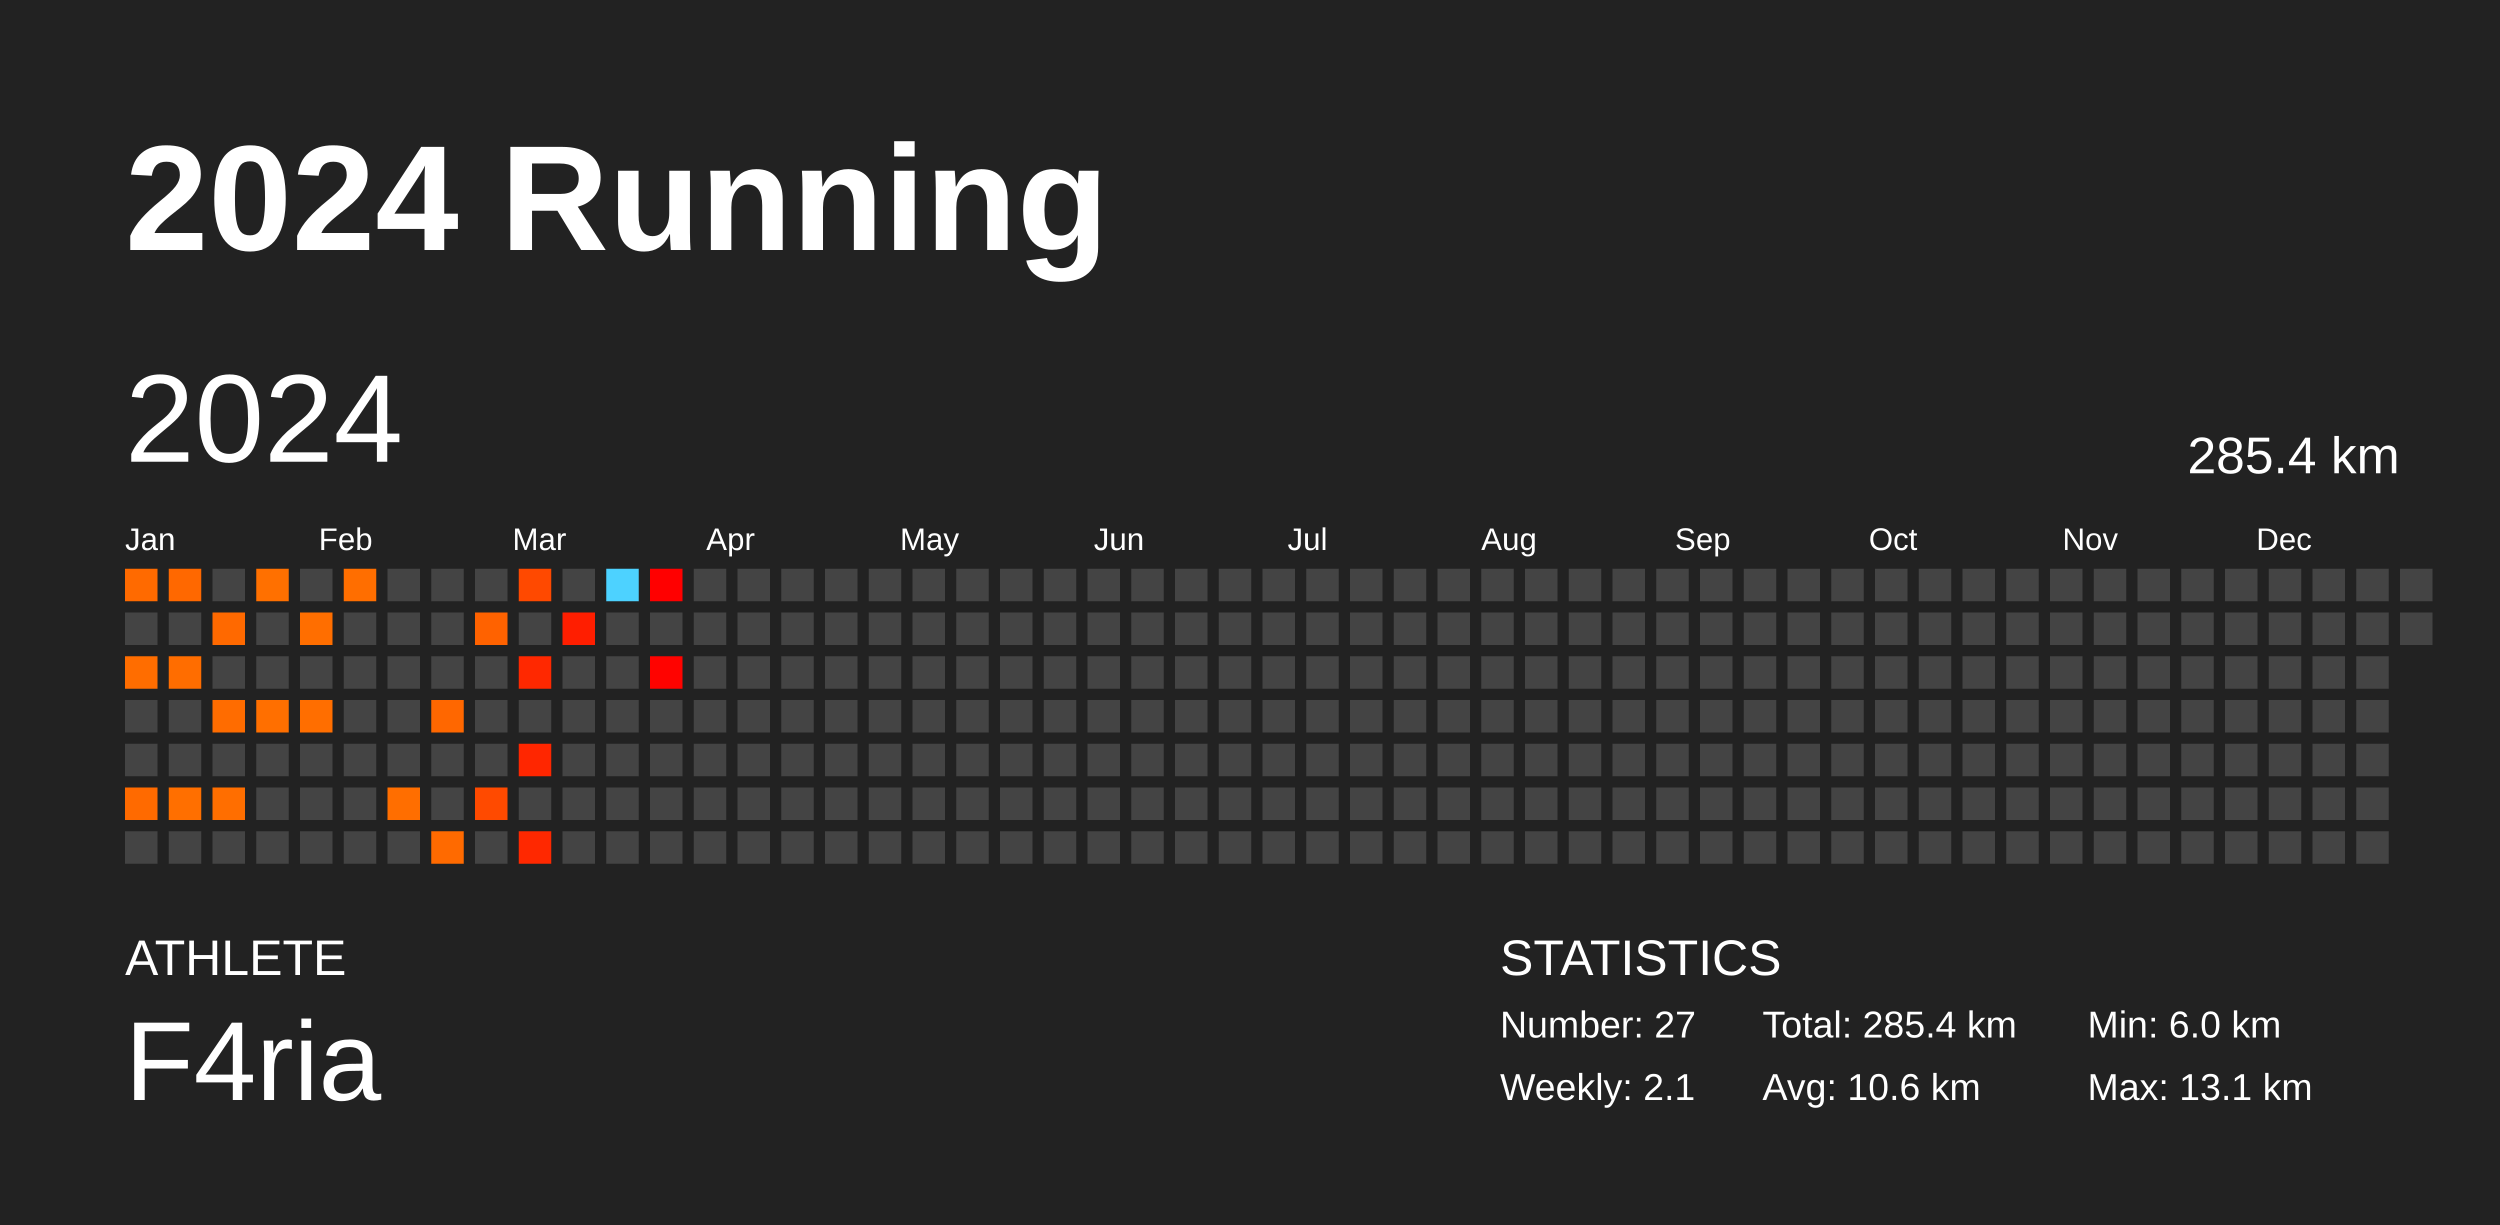
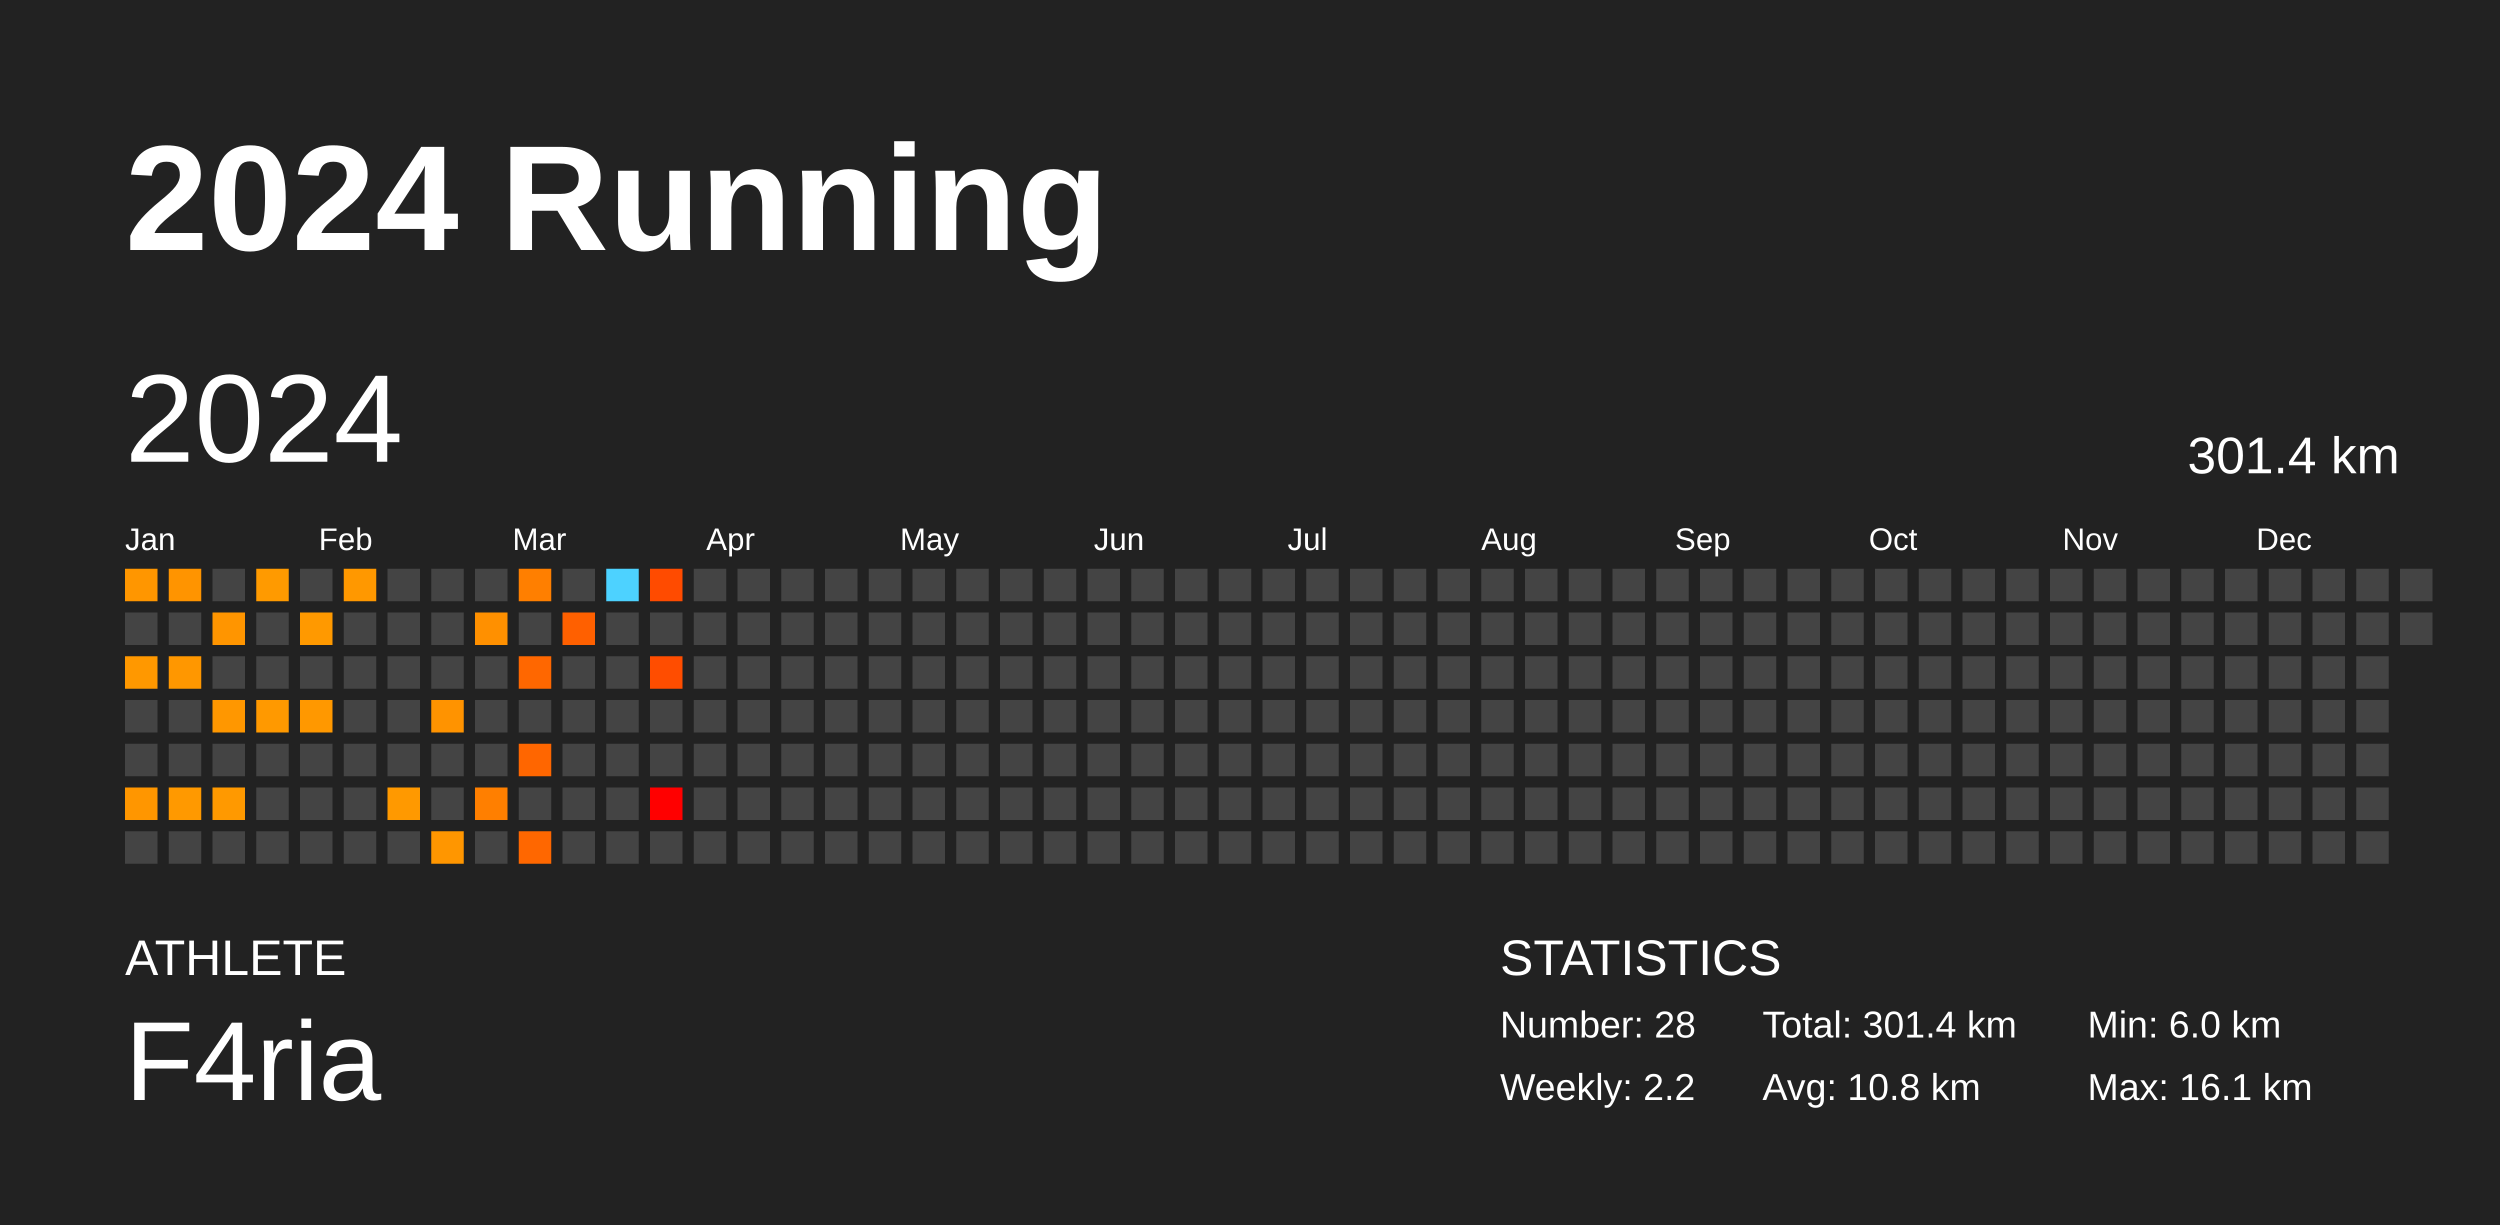
<svg xmlns="http://www.w3.org/2000/svg" baseProfile="full" height="98mm" version="1.1" viewBox="0,0,200,98" width="200mm">
  <defs />
  <rect fill="#222222" height="98" width="200" x="0" y="0" />
  <text fill="#FFFFFF" style="font-size:12px; font-family:Arial; font-weight:bold;" x="10" y="20">2024 Running</text>
  <text fill="#FFFFFF" style="font-size:4px; font-family:Arial" x="10" y="78">ATHLETE</text>
  <text fill="#FFFFFF" style="font-size:9px; font-family:Arial" x="10" y="88">F4ria</text>
  <text fill="#FFFFFF" style="font-size:4px; font-family:Arial" x="120" y="78">STATISTICS</text>
-   <text fill="#FFFFFF" style="font-size:3px; font-family:Arial" x="120" y="83">Number: 27</text>
-   <text fill="#FFFFFF" style="font-size:3px; font-family:Arial" x="120" y="88">Weekly: 2.1</text>
-   <text fill="#FFFFFF" style="font-size:3px; font-family:Arial" x="141" y="83">Total: 285.4 km</text>
-   <text fill="#FFFFFF" style="font-size:3px; font-family:Arial" x="141" y="88">Avg: 10.6 km</text>
+   <text fill="#FFFFFF" style="font-size:3px; font-family:Arial" x="120" y="83">Number: 28</text>
+   <text fill="#FFFFFF" style="font-size:3px; font-family:Arial" x="120" y="88">Weekly: 2.2</text>
+   <text fill="#FFFFFF" style="font-size:3px; font-family:Arial" x="141" y="83">Total: 301.4 km</text>
+   <text fill="#FFFFFF" style="font-size:3px; font-family:Arial" x="141" y="88">Avg: 10.8 km</text>
  <text fill="#FFFFFF" style="font-size:3px; font-family:Arial" x="167" y="83">Min: 6.0 km</text>
-   <text fill="#FFFFFF" style="font-size:3px; font-family:Arial" x="167" y="88">Max: 13.1 km</text>
+   <text fill="#FFFFFF" style="font-size:3px; font-family:Arial" x="167" y="88">Max: 16.1 km</text>
  <text dominant-baseline="hanging" fill="#FFFFFF" style="font-size:10.0px; font-family:Arial;" x="10" y="30">2024</text>
-   <text dominant-baseline="hanging" fill="#FFFFFF" style="font-size:4.125px; font-family:Arial;" x="175" y="35">285.4 km</text>
+   <text dominant-baseline="hanging" fill="#FFFFFF" style="font-size:4.125px; font-family:Arial;" x="175" y="35">301.4 km</text>
  <text fill="#FFFFFF" style="font-size:2.5px; font-family:Arial" x="10.0" y="44">Jan</text>
  <text fill="#FFFFFF" style="font-size:2.5px; font-family:Arial" x="25.5" y="44">Feb</text>
  <text fill="#FFFFFF" style="font-size:2.5px; font-family:Arial" x="41.0" y="44">Mar</text>
  <text fill="#FFFFFF" style="font-size:2.5px; font-family:Arial" x="56.5" y="44">Apr</text>
  <text fill="#FFFFFF" style="font-size:2.5px; font-family:Arial" x="72.0" y="44">May</text>
  <text fill="#FFFFFF" style="font-size:2.5px; font-family:Arial" x="87.5" y="44">Jun</text>
  <text fill="#FFFFFF" style="font-size:2.5px; font-family:Arial" x="103.0" y="44">Jul</text>
  <text fill="#FFFFFF" style="font-size:2.5px; font-family:Arial" x="118.5" y="44">Aug</text>
  <text fill="#FFFFFF" style="font-size:2.5px; font-family:Arial" x="134.0" y="44">Sep</text>
  <text fill="#FFFFFF" style="font-size:2.5px; font-family:Arial" x="149.5" y="44">Oct</text>
  <text fill="#FFFFFF" style="font-size:2.5px; font-family:Arial" x="165.0" y="44">Nov</text>
  <text fill="#FFFFFF" style="font-size:2.5px; font-family:Arial" x="180.5" y="44">Dec</text>
-   <rect fill="#ff6a00" height="2.6" width="2.6" x="10.0" y="45.5" />
+   <rect fill="#ff9600" height="2.6" width="2.6" x="10.0" y="45.5" />
  <rect fill="#444444" height="2.6" width="2.6" x="10.0" y="49.0" />
-   <rect fill="#ff6d00" height="2.6" width="2.6" x="10.0" y="52.5" />
+   <rect fill="#ff9800" height="2.6" width="2.6" x="10.0" y="52.5" />
  <rect fill="#444444" height="2.6" width="2.6" x="10.0" y="56.0" />
  <rect fill="#444444" height="2.6" width="2.6" x="10.0" y="59.5" />
-   <rect fill="#ff6a00" height="2.6" width="2.6" x="10.0" y="63.0" />
+   <rect fill="#ff9600" height="2.6" width="2.6" x="10.0" y="63.0" />
  <rect fill="#444444" height="2.6" width="2.6" x="10.0" y="66.5" />
-   <rect fill="#ff6800" height="2.6" width="2.6" x="13.5" y="45.5" />
+   <rect fill="#ff9400" height="2.6" width="2.6" x="13.5" y="45.5" />
  <rect fill="#444444" height="2.6" width="2.6" x="13.5" y="49.0" />
-   <rect fill="#ff6d00" height="2.6" width="2.6" x="13.5" y="52.5" />
+   <rect fill="#ff9700" height="2.6" width="2.6" x="13.5" y="52.5" />
  <rect fill="#444444" height="2.6" width="2.6" x="13.5" y="56.0" />
  <rect fill="#444444" height="2.6" width="2.6" x="13.5" y="59.5" />
-   <rect fill="#ff6f00" height="2.6" width="2.6" x="13.5" y="63.0" />
+   <rect fill="#ff9900" height="2.6" width="2.6" x="13.5" y="63.0" />
  <rect fill="#444444" height="2.6" width="2.6" x="13.5" y="66.5" />
  <rect fill="#444444" height="2.6" width="2.6" x="17.0" y="45.5" />
-   <rect fill="#ff6900" height="2.6" width="2.6" x="17.0" y="49.0" />
+   <rect fill="#ff9500" height="2.6" width="2.6" x="17.0" y="49.0" />
  <rect fill="#444444" height="2.6" width="2.6" x="17.0" y="52.5" />
-   <rect fill="#ff6c00" height="2.6" width="2.6" x="17.0" y="56.0" />
+   <rect fill="#ff9700" height="2.6" width="2.6" x="17.0" y="56.0" />
  <rect fill="#444444" height="2.6" width="2.6" x="17.0" y="59.5" />
-   <rect fill="#ff6e00" height="2.6" width="2.6" x="17.0" y="63.0" />
+   <rect fill="#ff9900" height="2.6" width="2.6" x="17.0" y="63.0" />
  <rect fill="#444444" height="2.6" width="2.6" x="17.0" y="66.5" />
-   <rect fill="#ff7000" height="2.6" width="2.6" x="20.5" y="45.5" />
+   <rect fill="#ff9a00" height="2.6" width="2.6" x="20.5" y="45.5" />
  <rect fill="#444444" height="2.6" width="2.6" x="20.5" y="49.0" />
  <rect fill="#444444" height="2.6" width="2.6" x="20.5" y="52.5" />
-   <rect fill="#ff6f00" height="2.6" width="2.6" x="20.5" y="56.0" />
+   <rect fill="#ff9900" height="2.6" width="2.6" x="20.5" y="56.0" />
  <rect fill="#444444" height="2.6" width="2.6" x="20.5" y="59.5" />
  <rect fill="#444444" height="2.6" width="2.6" x="20.5" y="63.0" />
  <rect fill="#444444" height="2.6" width="2.6" x="20.5" y="66.5" />
  <rect fill="#444444" height="2.6" width="2.6" x="24.0" y="45.5" />
-   <rect fill="#ff6e00" height="2.6" width="2.6" x="24.0" y="49.0" />
+   <rect fill="#ff9900" height="2.6" width="2.6" x="24.0" y="49.0" />
  <rect fill="#444444" height="2.6" width="2.6" x="24.0" y="52.5" />
-   <rect fill="#ff6e00" height="2.6" width="2.6" x="24.0" y="56.0" />
+   <rect fill="#ff9800" height="2.6" width="2.6" x="24.0" y="56.0" />
  <rect fill="#444444" height="2.6" width="2.6" x="24.0" y="59.5" />
  <rect fill="#444444" height="2.6" width="2.6" x="24.0" y="63.0" />
  <rect fill="#444444" height="2.6" width="2.6" x="24.0" y="66.5" />
-   <rect fill="#ff6e00" height="2.6" width="2.6" x="27.5" y="45.5" />
+   <rect fill="#ff9800" height="2.6" width="2.6" x="27.5" y="45.5" />
  <rect fill="#444444" height="2.6" width="2.6" x="27.5" y="49.0" />
  <rect fill="#444444" height="2.6" width="2.6" x="27.5" y="52.5" />
  <rect fill="#444444" height="2.6" width="2.6" x="27.5" y="56.0" />
  <rect fill="#444444" height="2.6" width="2.6" x="27.5" y="59.5" />
  <rect fill="#444444" height="2.6" width="2.6" x="27.5" y="63.0" />
  <rect fill="#444444" height="2.6" width="2.6" x="27.5" y="66.5" />
  <rect fill="#444444" height="2.6" width="2.6" x="31.0" y="45.5" />
  <rect fill="#444444" height="2.6" width="2.6" x="31.0" y="49.0" />
  <rect fill="#444444" height="2.6" width="2.6" x="31.0" y="52.5" />
  <rect fill="#444444" height="2.6" width="2.6" x="31.0" y="56.0" />
  <rect fill="#444444" height="2.6" width="2.6" x="31.0" y="59.5" />
-   <rect fill="#ff6e00" height="2.6" width="2.6" x="31.0" y="63.0" />
+   <rect fill="#ff9900" height="2.6" width="2.6" x="31.0" y="63.0" />
  <rect fill="#444444" height="2.6" width="2.6" x="31.0" y="66.5" />
  <rect fill="#444444" height="2.6" width="2.6" x="34.5" y="45.5" />
  <rect fill="#444444" height="2.6" width="2.6" x="34.5" y="49.0" />
  <rect fill="#444444" height="2.6" width="2.6" x="34.5" y="52.5" />
-   <rect fill="#ff6700" height="2.6" width="2.6" x="34.5" y="56.0" />
+   <rect fill="#ff9300" height="2.6" width="2.6" x="34.5" y="56.0" />
  <rect fill="#444444" height="2.6" width="2.6" x="34.5" y="59.5" />
  <rect fill="#444444" height="2.6" width="2.6" x="34.5" y="63.0" />
-   <rect fill="#ff6a00" height="2.6" width="2.6" x="34.5" y="66.5" />
+   <rect fill="#ff9600" height="2.6" width="2.6" x="34.5" y="66.5" />
  <rect fill="#444444" height="2.6" width="2.6" x="38.0" y="45.5" />
-   <rect fill="#ff6200" height="2.6" width="2.6" x="38.0" y="49.0" />
+   <rect fill="#ff9000" height="2.6" width="2.6" x="38.0" y="49.0" />
  <rect fill="#444444" height="2.6" width="2.6" x="38.0" y="52.5" />
  <rect fill="#444444" height="2.6" width="2.6" x="38.0" y="56.0" />
  <rect fill="#444444" height="2.6" width="2.6" x="38.0" y="59.5" />
-   <rect fill="#ff4a00" height="2.6" width="2.6" x="38.0" y="63.0" />
+   <rect fill="#ff7f00" height="2.6" width="2.6" x="38.0" y="63.0" />
  <rect fill="#444444" height="2.6" width="2.6" x="38.0" y="66.5" />
-   <rect fill="#ff4900" height="2.6" width="2.6" x="41.5" y="45.5" />
+   <rect fill="#ff7f00" height="2.6" width="2.6" x="41.5" y="45.5" />
  <rect fill="#444444" height="2.6" width="2.6" x="41.5" y="49.0" />
-   <rect fill="#ff2800" height="2.6" width="2.6" x="41.5" y="52.5" />
+   <rect fill="#ff6700" height="2.6" width="2.6" x="41.5" y="52.5" />
  <rect fill="#444444" height="2.6" width="2.6" x="41.5" y="56.0" />
-   <rect fill="#ff2600" height="2.6" width="2.6" x="41.5" y="59.5" />
+   <rect fill="#ff6600" height="2.6" width="2.6" x="41.5" y="59.5" />
  <rect fill="#444444" height="2.6" width="2.6" x="41.5" y="63.0" />
-   <rect fill="#ff2800" height="2.6" width="2.6" x="41.5" y="66.5" />
+   <rect fill="#ff6700" height="2.6" width="2.6" x="41.5" y="66.5" />
  <rect fill="#444444" height="2.6" width="2.6" x="45.0" y="45.5" />
-   <rect fill="#ff1e00" height="2.6" width="2.6" x="45.0" y="49.0" />
+   <rect fill="#ff6000" height="2.6" width="2.6" x="45.0" y="49.0" />
  <rect fill="#444444" height="2.6" width="2.6" x="45.0" y="52.5" />
  <rect fill="#444444" height="2.6" width="2.6" x="45.0" y="56.0" />
  <rect fill="#444444" height="2.6" width="2.6" x="45.0" y="59.5" />
  <rect fill="#444444" height="2.6" width="2.6" x="45.0" y="63.0" />
  <rect fill="#444444" height="2.6" width="2.6" x="45.0" y="66.5" />
  <rect fill="#4dd2ff" height="2.6" width="2.6" x="48.5" y="45.5" />
  <rect fill="#444444" height="2.6" width="2.6" x="48.5" y="49.0" />
  <rect fill="#444444" height="2.6" width="2.6" x="48.5" y="52.5" />
  <rect fill="#444444" height="2.6" width="2.6" x="48.5" y="56.0" />
  <rect fill="#444444" height="2.6" width="2.6" x="48.5" y="59.5" />
  <rect fill="#444444" height="2.6" width="2.6" x="48.5" y="63.0" />
  <rect fill="#444444" height="2.6" width="2.6" x="48.5" y="66.5" />
-   <rect fill="#ff0000" height="2.6" width="2.6" x="52.0" y="45.5" />
+   <rect fill="#ff4b00" height="2.6" width="2.6" x="52.0" y="45.5" />
  <rect fill="#444444" height="2.6" width="2.6" x="52.0" y="49.0" />
-   <rect fill="#ff0300" height="2.6" width="2.6" x="52.0" y="52.5" />
+   <rect fill="#ff4d00" height="2.6" width="2.6" x="52.0" y="52.5" />
  <rect fill="#444444" height="2.6" width="2.6" x="52.0" y="56.0" />
  <rect fill="#444444" height="2.6" width="2.6" x="52.0" y="59.5" />
-   <rect fill="#444444" height="2.6" width="2.6" x="52.0" y="63.0" />
+   <rect fill="#ff0000" height="2.6" width="2.6" x="52.0" y="63.0" />
  <rect fill="#444444" height="2.6" width="2.6" x="52.0" y="66.5" />
  <rect fill="#444444" height="2.6" width="2.6" x="55.5" y="45.5" />
  <rect fill="#444444" height="2.6" width="2.6" x="55.5" y="49.0" />
  <rect fill="#444444" height="2.6" width="2.6" x="55.5" y="52.5" />
  <rect fill="#444444" height="2.6" width="2.6" x="55.5" y="56.0" />
  <rect fill="#444444" height="2.6" width="2.6" x="55.5" y="59.5" />
  <rect fill="#444444" height="2.6" width="2.6" x="55.5" y="63.0" />
  <rect fill="#444444" height="2.6" width="2.6" x="55.5" y="66.5" />
  <rect fill="#444444" height="2.6" width="2.6" x="59.0" y="45.5" />
  <rect fill="#444444" height="2.6" width="2.6" x="59.0" y="49.0" />
  <rect fill="#444444" height="2.6" width="2.6" x="59.0" y="52.5" />
  <rect fill="#444444" height="2.6" width="2.6" x="59.0" y="56.0" />
  <rect fill="#444444" height="2.6" width="2.6" x="59.0" y="59.5" />
  <rect fill="#444444" height="2.6" width="2.6" x="59.0" y="63.0" />
  <rect fill="#444444" height="2.6" width="2.6" x="59.0" y="66.5" />
  <rect fill="#444444" height="2.6" width="2.6" x="62.5" y="45.5" />
  <rect fill="#444444" height="2.6" width="2.6" x="62.5" y="49.0" />
  <rect fill="#444444" height="2.6" width="2.6" x="62.5" y="52.5" />
  <rect fill="#444444" height="2.6" width="2.6" x="62.5" y="56.0" />
  <rect fill="#444444" height="2.6" width="2.6" x="62.5" y="59.5" />
  <rect fill="#444444" height="2.6" width="2.6" x="62.5" y="63.0" />
  <rect fill="#444444" height="2.6" width="2.6" x="62.5" y="66.5" />
  <rect fill="#444444" height="2.6" width="2.6" x="66.0" y="45.5" />
  <rect fill="#444444" height="2.6" width="2.6" x="66.0" y="49.0" />
  <rect fill="#444444" height="2.6" width="2.6" x="66.0" y="52.5" />
  <rect fill="#444444" height="2.6" width="2.6" x="66.0" y="56.0" />
  <rect fill="#444444" height="2.6" width="2.6" x="66.0" y="59.5" />
  <rect fill="#444444" height="2.6" width="2.6" x="66.0" y="63.0" />
  <rect fill="#444444" height="2.6" width="2.6" x="66.0" y="66.5" />
  <rect fill="#444444" height="2.6" width="2.6" x="69.5" y="45.5" />
  <rect fill="#444444" height="2.6" width="2.6" x="69.5" y="49.0" />
  <rect fill="#444444" height="2.6" width="2.6" x="69.5" y="52.5" />
  <rect fill="#444444" height="2.6" width="2.6" x="69.5" y="56.0" />
  <rect fill="#444444" height="2.6" width="2.6" x="69.5" y="59.5" />
  <rect fill="#444444" height="2.6" width="2.6" x="69.5" y="63.0" />
  <rect fill="#444444" height="2.6" width="2.6" x="69.5" y="66.5" />
  <rect fill="#444444" height="2.6" width="2.6" x="73.0" y="45.5" />
  <rect fill="#444444" height="2.6" width="2.6" x="73.0" y="49.0" />
  <rect fill="#444444" height="2.6" width="2.6" x="73.0" y="52.5" />
  <rect fill="#444444" height="2.6" width="2.6" x="73.0" y="56.0" />
  <rect fill="#444444" height="2.6" width="2.6" x="73.0" y="59.5" />
  <rect fill="#444444" height="2.6" width="2.6" x="73.0" y="63.0" />
  <rect fill="#444444" height="2.6" width="2.6" x="73.0" y="66.5" />
  <rect fill="#444444" height="2.6" width="2.6" x="76.5" y="45.5" />
  <rect fill="#444444" height="2.6" width="2.6" x="76.5" y="49.0" />
  <rect fill="#444444" height="2.6" width="2.6" x="76.5" y="52.5" />
  <rect fill="#444444" height="2.6" width="2.6" x="76.5" y="56.0" />
  <rect fill="#444444" height="2.6" width="2.6" x="76.5" y="59.5" />
  <rect fill="#444444" height="2.6" width="2.6" x="76.5" y="63.0" />
  <rect fill="#444444" height="2.6" width="2.6" x="76.5" y="66.5" />
  <rect fill="#444444" height="2.6" width="2.6" x="80.0" y="45.5" />
  <rect fill="#444444" height="2.6" width="2.6" x="80.0" y="49.0" />
  <rect fill="#444444" height="2.6" width="2.6" x="80.0" y="52.5" />
  <rect fill="#444444" height="2.6" width="2.6" x="80.0" y="56.0" />
  <rect fill="#444444" height="2.6" width="2.6" x="80.0" y="59.5" />
  <rect fill="#444444" height="2.6" width="2.6" x="80.0" y="63.0" />
  <rect fill="#444444" height="2.6" width="2.6" x="80.0" y="66.5" />
  <rect fill="#444444" height="2.6" width="2.6" x="83.5" y="45.5" />
  <rect fill="#444444" height="2.6" width="2.6" x="83.5" y="49.0" />
  <rect fill="#444444" height="2.6" width="2.6" x="83.5" y="52.5" />
  <rect fill="#444444" height="2.6" width="2.6" x="83.5" y="56.0" />
  <rect fill="#444444" height="2.6" width="2.6" x="83.5" y="59.5" />
  <rect fill="#444444" height="2.6" width="2.6" x="83.5" y="63.0" />
  <rect fill="#444444" height="2.6" width="2.6" x="83.5" y="66.5" />
  <rect fill="#444444" height="2.6" width="2.6" x="87.0" y="45.5" />
  <rect fill="#444444" height="2.6" width="2.6" x="87.0" y="49.0" />
  <rect fill="#444444" height="2.6" width="2.6" x="87.0" y="52.5" />
  <rect fill="#444444" height="2.6" width="2.6" x="87.0" y="56.0" />
  <rect fill="#444444" height="2.6" width="2.6" x="87.0" y="59.5" />
  <rect fill="#444444" height="2.6" width="2.6" x="87.0" y="63.0" />
  <rect fill="#444444" height="2.6" width="2.6" x="87.0" y="66.5" />
  <rect fill="#444444" height="2.6" width="2.6" x="90.5" y="45.5" />
  <rect fill="#444444" height="2.6" width="2.6" x="90.5" y="49.0" />
  <rect fill="#444444" height="2.6" width="2.6" x="90.5" y="52.5" />
  <rect fill="#444444" height="2.6" width="2.6" x="90.5" y="56.0" />
  <rect fill="#444444" height="2.6" width="2.6" x="90.5" y="59.5" />
  <rect fill="#444444" height="2.6" width="2.6" x="90.5" y="63.0" />
  <rect fill="#444444" height="2.6" width="2.6" x="90.5" y="66.5" />
  <rect fill="#444444" height="2.6" width="2.6" x="94.0" y="45.5" />
  <rect fill="#444444" height="2.6" width="2.6" x="94.0" y="49.0" />
  <rect fill="#444444" height="2.6" width="2.6" x="94.0" y="52.5" />
  <rect fill="#444444" height="2.6" width="2.6" x="94.0" y="56.0" />
  <rect fill="#444444" height="2.6" width="2.6" x="94.0" y="59.5" />
  <rect fill="#444444" height="2.6" width="2.6" x="94.0" y="63.0" />
  <rect fill="#444444" height="2.6" width="2.6" x="94.0" y="66.5" />
  <rect fill="#444444" height="2.6" width="2.6" x="97.5" y="45.5" />
  <rect fill="#444444" height="2.6" width="2.6" x="97.5" y="49.0" />
  <rect fill="#444444" height="2.6" width="2.6" x="97.5" y="52.5" />
  <rect fill="#444444" height="2.6" width="2.6" x="97.5" y="56.0" />
  <rect fill="#444444" height="2.6" width="2.6" x="97.5" y="59.5" />
  <rect fill="#444444" height="2.6" width="2.6" x="97.5" y="63.0" />
  <rect fill="#444444" height="2.6" width="2.6" x="97.5" y="66.5" />
  <rect fill="#444444" height="2.6" width="2.6" x="101.0" y="45.5" />
  <rect fill="#444444" height="2.6" width="2.6" x="101.0" y="49.0" />
  <rect fill="#444444" height="2.6" width="2.6" x="101.0" y="52.5" />
  <rect fill="#444444" height="2.6" width="2.6" x="101.0" y="56.0" />
  <rect fill="#444444" height="2.6" width="2.6" x="101.0" y="59.5" />
  <rect fill="#444444" height="2.6" width="2.6" x="101.0" y="63.0" />
  <rect fill="#444444" height="2.6" width="2.6" x="101.0" y="66.5" />
  <rect fill="#444444" height="2.6" width="2.6" x="104.5" y="45.5" />
  <rect fill="#444444" height="2.6" width="2.6" x="104.5" y="49.0" />
  <rect fill="#444444" height="2.6" width="2.6" x="104.5" y="52.5" />
  <rect fill="#444444" height="2.6" width="2.6" x="104.5" y="56.0" />
  <rect fill="#444444" height="2.6" width="2.6" x="104.5" y="59.5" />
  <rect fill="#444444" height="2.6" width="2.6" x="104.5" y="63.0" />
  <rect fill="#444444" height="2.6" width="2.6" x="104.5" y="66.5" />
  <rect fill="#444444" height="2.6" width="2.6" x="108.0" y="45.5" />
  <rect fill="#444444" height="2.6" width="2.6" x="108.0" y="49.0" />
  <rect fill="#444444" height="2.6" width="2.6" x="108.0" y="52.5" />
  <rect fill="#444444" height="2.6" width="2.6" x="108.0" y="56.0" />
  <rect fill="#444444" height="2.6" width="2.6" x="108.0" y="59.5" />
  <rect fill="#444444" height="2.6" width="2.6" x="108.0" y="63.0" />
  <rect fill="#444444" height="2.6" width="2.6" x="108.0" y="66.5" />
  <rect fill="#444444" height="2.6" width="2.6" x="111.5" y="45.5" />
  <rect fill="#444444" height="2.6" width="2.6" x="111.5" y="49.0" />
  <rect fill="#444444" height="2.6" width="2.6" x="111.5" y="52.5" />
  <rect fill="#444444" height="2.6" width="2.6" x="111.5" y="56.0" />
  <rect fill="#444444" height="2.6" width="2.6" x="111.5" y="59.5" />
  <rect fill="#444444" height="2.6" width="2.6" x="111.5" y="63.0" />
  <rect fill="#444444" height="2.6" width="2.6" x="111.5" y="66.5" />
  <rect fill="#444444" height="2.6" width="2.6" x="115.0" y="45.5" />
  <rect fill="#444444" height="2.6" width="2.6" x="115.0" y="49.0" />
  <rect fill="#444444" height="2.6" width="2.6" x="115.0" y="52.5" />
  <rect fill="#444444" height="2.6" width="2.6" x="115.0" y="56.0" />
  <rect fill="#444444" height="2.6" width="2.6" x="115.0" y="59.5" />
  <rect fill="#444444" height="2.6" width="2.6" x="115.0" y="63.0" />
  <rect fill="#444444" height="2.6" width="2.6" x="115.0" y="66.5" />
  <rect fill="#444444" height="2.6" width="2.6" x="118.5" y="45.5" />
  <rect fill="#444444" height="2.6" width="2.6" x="118.5" y="49.0" />
  <rect fill="#444444" height="2.6" width="2.6" x="118.5" y="52.5" />
  <rect fill="#444444" height="2.6" width="2.6" x="118.5" y="56.0" />
  <rect fill="#444444" height="2.6" width="2.6" x="118.5" y="59.5" />
  <rect fill="#444444" height="2.6" width="2.6" x="118.5" y="63.0" />
  <rect fill="#444444" height="2.6" width="2.6" x="118.5" y="66.5" />
  <rect fill="#444444" height="2.6" width="2.6" x="122.0" y="45.5" />
  <rect fill="#444444" height="2.6" width="2.6" x="122.0" y="49.0" />
  <rect fill="#444444" height="2.6" width="2.6" x="122.0" y="52.5" />
  <rect fill="#444444" height="2.6" width="2.6" x="122.0" y="56.0" />
  <rect fill="#444444" height="2.6" width="2.6" x="122.0" y="59.5" />
  <rect fill="#444444" height="2.6" width="2.6" x="122.0" y="63.0" />
  <rect fill="#444444" height="2.6" width="2.6" x="122.0" y="66.5" />
  <rect fill="#444444" height="2.6" width="2.6" x="125.5" y="45.5" />
  <rect fill="#444444" height="2.6" width="2.6" x="125.5" y="49.0" />
  <rect fill="#444444" height="2.6" width="2.6" x="125.5" y="52.5" />
  <rect fill="#444444" height="2.6" width="2.6" x="125.5" y="56.0" />
  <rect fill="#444444" height="2.6" width="2.6" x="125.5" y="59.5" />
  <rect fill="#444444" height="2.6" width="2.6" x="125.5" y="63.0" />
  <rect fill="#444444" height="2.6" width="2.6" x="125.5" y="66.5" />
  <rect fill="#444444" height="2.6" width="2.6" x="129.0" y="45.5" />
  <rect fill="#444444" height="2.6" width="2.6" x="129.0" y="49.0" />
  <rect fill="#444444" height="2.6" width="2.6" x="129.0" y="52.5" />
  <rect fill="#444444" height="2.6" width="2.6" x="129.0" y="56.0" />
  <rect fill="#444444" height="2.6" width="2.6" x="129.0" y="59.5" />
  <rect fill="#444444" height="2.6" width="2.6" x="129.0" y="63.0" />
  <rect fill="#444444" height="2.6" width="2.6" x="129.0" y="66.5" />
  <rect fill="#444444" height="2.6" width="2.6" x="132.5" y="45.5" />
  <rect fill="#444444" height="2.6" width="2.6" x="132.5" y="49.0" />
  <rect fill="#444444" height="2.6" width="2.6" x="132.5" y="52.5" />
  <rect fill="#444444" height="2.6" width="2.6" x="132.5" y="56.0" />
  <rect fill="#444444" height="2.6" width="2.6" x="132.5" y="59.5" />
  <rect fill="#444444" height="2.6" width="2.6" x="132.5" y="63.0" />
  <rect fill="#444444" height="2.6" width="2.6" x="132.5" y="66.5" />
  <rect fill="#444444" height="2.6" width="2.6" x="136.0" y="45.5" />
  <rect fill="#444444" height="2.6" width="2.6" x="136.0" y="49.0" />
  <rect fill="#444444" height="2.6" width="2.6" x="136.0" y="52.5" />
  <rect fill="#444444" height="2.6" width="2.6" x="136.0" y="56.0" />
  <rect fill="#444444" height="2.6" width="2.6" x="136.0" y="59.5" />
  <rect fill="#444444" height="2.6" width="2.6" x="136.0" y="63.0" />
  <rect fill="#444444" height="2.6" width="2.6" x="136.0" y="66.5" />
  <rect fill="#444444" height="2.6" width="2.6" x="139.5" y="45.5" />
  <rect fill="#444444" height="2.6" width="2.6" x="139.5" y="49.0" />
  <rect fill="#444444" height="2.6" width="2.6" x="139.5" y="52.5" />
  <rect fill="#444444" height="2.6" width="2.6" x="139.5" y="56.0" />
  <rect fill="#444444" height="2.6" width="2.6" x="139.5" y="59.5" />
  <rect fill="#444444" height="2.6" width="2.6" x="139.5" y="63.0" />
  <rect fill="#444444" height="2.6" width="2.6" x="139.5" y="66.5" />
  <rect fill="#444444" height="2.6" width="2.6" x="143.0" y="45.5" />
  <rect fill="#444444" height="2.6" width="2.6" x="143.0" y="49.0" />
  <rect fill="#444444" height="2.6" width="2.6" x="143.0" y="52.5" />
  <rect fill="#444444" height="2.6" width="2.6" x="143.0" y="56.0" />
  <rect fill="#444444" height="2.6" width="2.6" x="143.0" y="59.5" />
  <rect fill="#444444" height="2.6" width="2.6" x="143.0" y="63.0" />
  <rect fill="#444444" height="2.6" width="2.6" x="143.0" y="66.5" />
  <rect fill="#444444" height="2.6" width="2.6" x="146.5" y="45.5" />
  <rect fill="#444444" height="2.6" width="2.6" x="146.5" y="49.0" />
  <rect fill="#444444" height="2.6" width="2.6" x="146.5" y="52.5" />
  <rect fill="#444444" height="2.6" width="2.6" x="146.5" y="56.0" />
  <rect fill="#444444" height="2.6" width="2.6" x="146.5" y="59.5" />
  <rect fill="#444444" height="2.6" width="2.6" x="146.5" y="63.0" />
  <rect fill="#444444" height="2.6" width="2.6" x="146.5" y="66.5" />
  <rect fill="#444444" height="2.6" width="2.6" x="150.0" y="45.5" />
  <rect fill="#444444" height="2.6" width="2.6" x="150.0" y="49.0" />
  <rect fill="#444444" height="2.6" width="2.6" x="150.0" y="52.5" />
  <rect fill="#444444" height="2.6" width="2.6" x="150.0" y="56.0" />
  <rect fill="#444444" height="2.6" width="2.6" x="150.0" y="59.5" />
  <rect fill="#444444" height="2.6" width="2.6" x="150.0" y="63.0" />
  <rect fill="#444444" height="2.6" width="2.6" x="150.0" y="66.5" />
  <rect fill="#444444" height="2.6" width="2.6" x="153.5" y="45.5" />
  <rect fill="#444444" height="2.6" width="2.6" x="153.5" y="49.0" />
  <rect fill="#444444" height="2.6" width="2.6" x="153.5" y="52.5" />
  <rect fill="#444444" height="2.6" width="2.6" x="153.5" y="56.0" />
  <rect fill="#444444" height="2.6" width="2.6" x="153.5" y="59.5" />
  <rect fill="#444444" height="2.6" width="2.6" x="153.5" y="63.0" />
  <rect fill="#444444" height="2.6" width="2.6" x="153.5" y="66.5" />
  <rect fill="#444444" height="2.6" width="2.6" x="157.0" y="45.5" />
  <rect fill="#444444" height="2.6" width="2.6" x="157.0" y="49.0" />
  <rect fill="#444444" height="2.6" width="2.6" x="157.0" y="52.5" />
  <rect fill="#444444" height="2.6" width="2.6" x="157.0" y="56.0" />
  <rect fill="#444444" height="2.6" width="2.6" x="157.0" y="59.5" />
  <rect fill="#444444" height="2.6" width="2.6" x="157.0" y="63.0" />
  <rect fill="#444444" height="2.6" width="2.6" x="157.0" y="66.5" />
  <rect fill="#444444" height="2.6" width="2.6" x="160.5" y="45.5" />
  <rect fill="#444444" height="2.6" width="2.6" x="160.5" y="49.0" />
  <rect fill="#444444" height="2.6" width="2.6" x="160.5" y="52.5" />
  <rect fill="#444444" height="2.6" width="2.6" x="160.5" y="56.0" />
  <rect fill="#444444" height="2.6" width="2.6" x="160.5" y="59.5" />
  <rect fill="#444444" height="2.6" width="2.6" x="160.5" y="63.0" />
  <rect fill="#444444" height="2.6" width="2.6" x="160.5" y="66.5" />
  <rect fill="#444444" height="2.6" width="2.6" x="164.0" y="45.5" />
  <rect fill="#444444" height="2.6" width="2.6" x="164.0" y="49.0" />
  <rect fill="#444444" height="2.6" width="2.6" x="164.0" y="52.5" />
  <rect fill="#444444" height="2.6" width="2.6" x="164.0" y="56.0" />
  <rect fill="#444444" height="2.6" width="2.6" x="164.0" y="59.5" />
  <rect fill="#444444" height="2.6" width="2.6" x="164.0" y="63.0" />
  <rect fill="#444444" height="2.6" width="2.6" x="164.0" y="66.5" />
  <rect fill="#444444" height="2.6" width="2.6" x="167.5" y="45.5" />
  <rect fill="#444444" height="2.6" width="2.6" x="167.5" y="49.0" />
  <rect fill="#444444" height="2.6" width="2.6" x="167.5" y="52.5" />
  <rect fill="#444444" height="2.6" width="2.6" x="167.5" y="56.0" />
  <rect fill="#444444" height="2.6" width="2.6" x="167.5" y="59.5" />
  <rect fill="#444444" height="2.6" width="2.6" x="167.5" y="63.0" />
  <rect fill="#444444" height="2.6" width="2.6" x="167.5" y="66.5" />
  <rect fill="#444444" height="2.6" width="2.6" x="171.0" y="45.5" />
  <rect fill="#444444" height="2.6" width="2.6" x="171.0" y="49.0" />
  <rect fill="#444444" height="2.6" width="2.6" x="171.0" y="52.5" />
  <rect fill="#444444" height="2.6" width="2.6" x="171.0" y="56.0" />
  <rect fill="#444444" height="2.6" width="2.6" x="171.0" y="59.5" />
  <rect fill="#444444" height="2.6" width="2.6" x="171.0" y="63.0" />
  <rect fill="#444444" height="2.6" width="2.6" x="171.0" y="66.5" />
  <rect fill="#444444" height="2.6" width="2.6" x="174.5" y="45.5" />
  <rect fill="#444444" height="2.6" width="2.6" x="174.5" y="49.0" />
  <rect fill="#444444" height="2.6" width="2.6" x="174.5" y="52.5" />
  <rect fill="#444444" height="2.6" width="2.6" x="174.5" y="56.0" />
  <rect fill="#444444" height="2.6" width="2.6" x="174.5" y="59.5" />
  <rect fill="#444444" height="2.6" width="2.6" x="174.5" y="63.0" />
  <rect fill="#444444" height="2.6" width="2.6" x="174.5" y="66.5" />
  <rect fill="#444444" height="2.6" width="2.6" x="178.0" y="45.5" />
  <rect fill="#444444" height="2.6" width="2.6" x="178.0" y="49.0" />
  <rect fill="#444444" height="2.6" width="2.6" x="178.0" y="52.5" />
  <rect fill="#444444" height="2.6" width="2.6" x="178.0" y="56.0" />
  <rect fill="#444444" height="2.6" width="2.6" x="178.0" y="59.5" />
  <rect fill="#444444" height="2.6" width="2.6" x="178.0" y="63.0" />
  <rect fill="#444444" height="2.6" width="2.6" x="178.0" y="66.5" />
  <rect fill="#444444" height="2.6" width="2.6" x="181.5" y="45.5" />
  <rect fill="#444444" height="2.6" width="2.6" x="181.5" y="49.0" />
  <rect fill="#444444" height="2.6" width="2.6" x="181.5" y="52.5" />
  <rect fill="#444444" height="2.6" width="2.6" x="181.5" y="56.0" />
  <rect fill="#444444" height="2.6" width="2.6" x="181.5" y="59.5" />
  <rect fill="#444444" height="2.6" width="2.6" x="181.5" y="63.0" />
  <rect fill="#444444" height="2.6" width="2.6" x="181.5" y="66.5" />
  <rect fill="#444444" height="2.6" width="2.6" x="185.0" y="45.5" />
  <rect fill="#444444" height="2.6" width="2.6" x="185.0" y="49.0" />
  <rect fill="#444444" height="2.6" width="2.6" x="185.0" y="52.5" />
  <rect fill="#444444" height="2.6" width="2.6" x="185.0" y="56.0" />
  <rect fill="#444444" height="2.6" width="2.6" x="185.0" y="59.5" />
  <rect fill="#444444" height="2.6" width="2.6" x="185.0" y="63.0" />
  <rect fill="#444444" height="2.6" width="2.6" x="185.0" y="66.5" />
  <rect fill="#444444" height="2.6" width="2.6" x="188.5" y="45.5" />
  <rect fill="#444444" height="2.6" width="2.6" x="188.5" y="49.0" />
  <rect fill="#444444" height="2.6" width="2.6" x="188.5" y="52.5" />
  <rect fill="#444444" height="2.6" width="2.6" x="188.5" y="56.0" />
  <rect fill="#444444" height="2.6" width="2.6" x="188.5" y="59.5" />
  <rect fill="#444444" height="2.6" width="2.6" x="188.5" y="63.0" />
  <rect fill="#444444" height="2.6" width="2.6" x="188.5" y="66.5" />
  <rect fill="#444444" height="2.6" width="2.6" x="192.0" y="45.5" />
  <rect fill="#444444" height="2.6" width="2.6" x="192.0" y="49.0" />
</svg>
